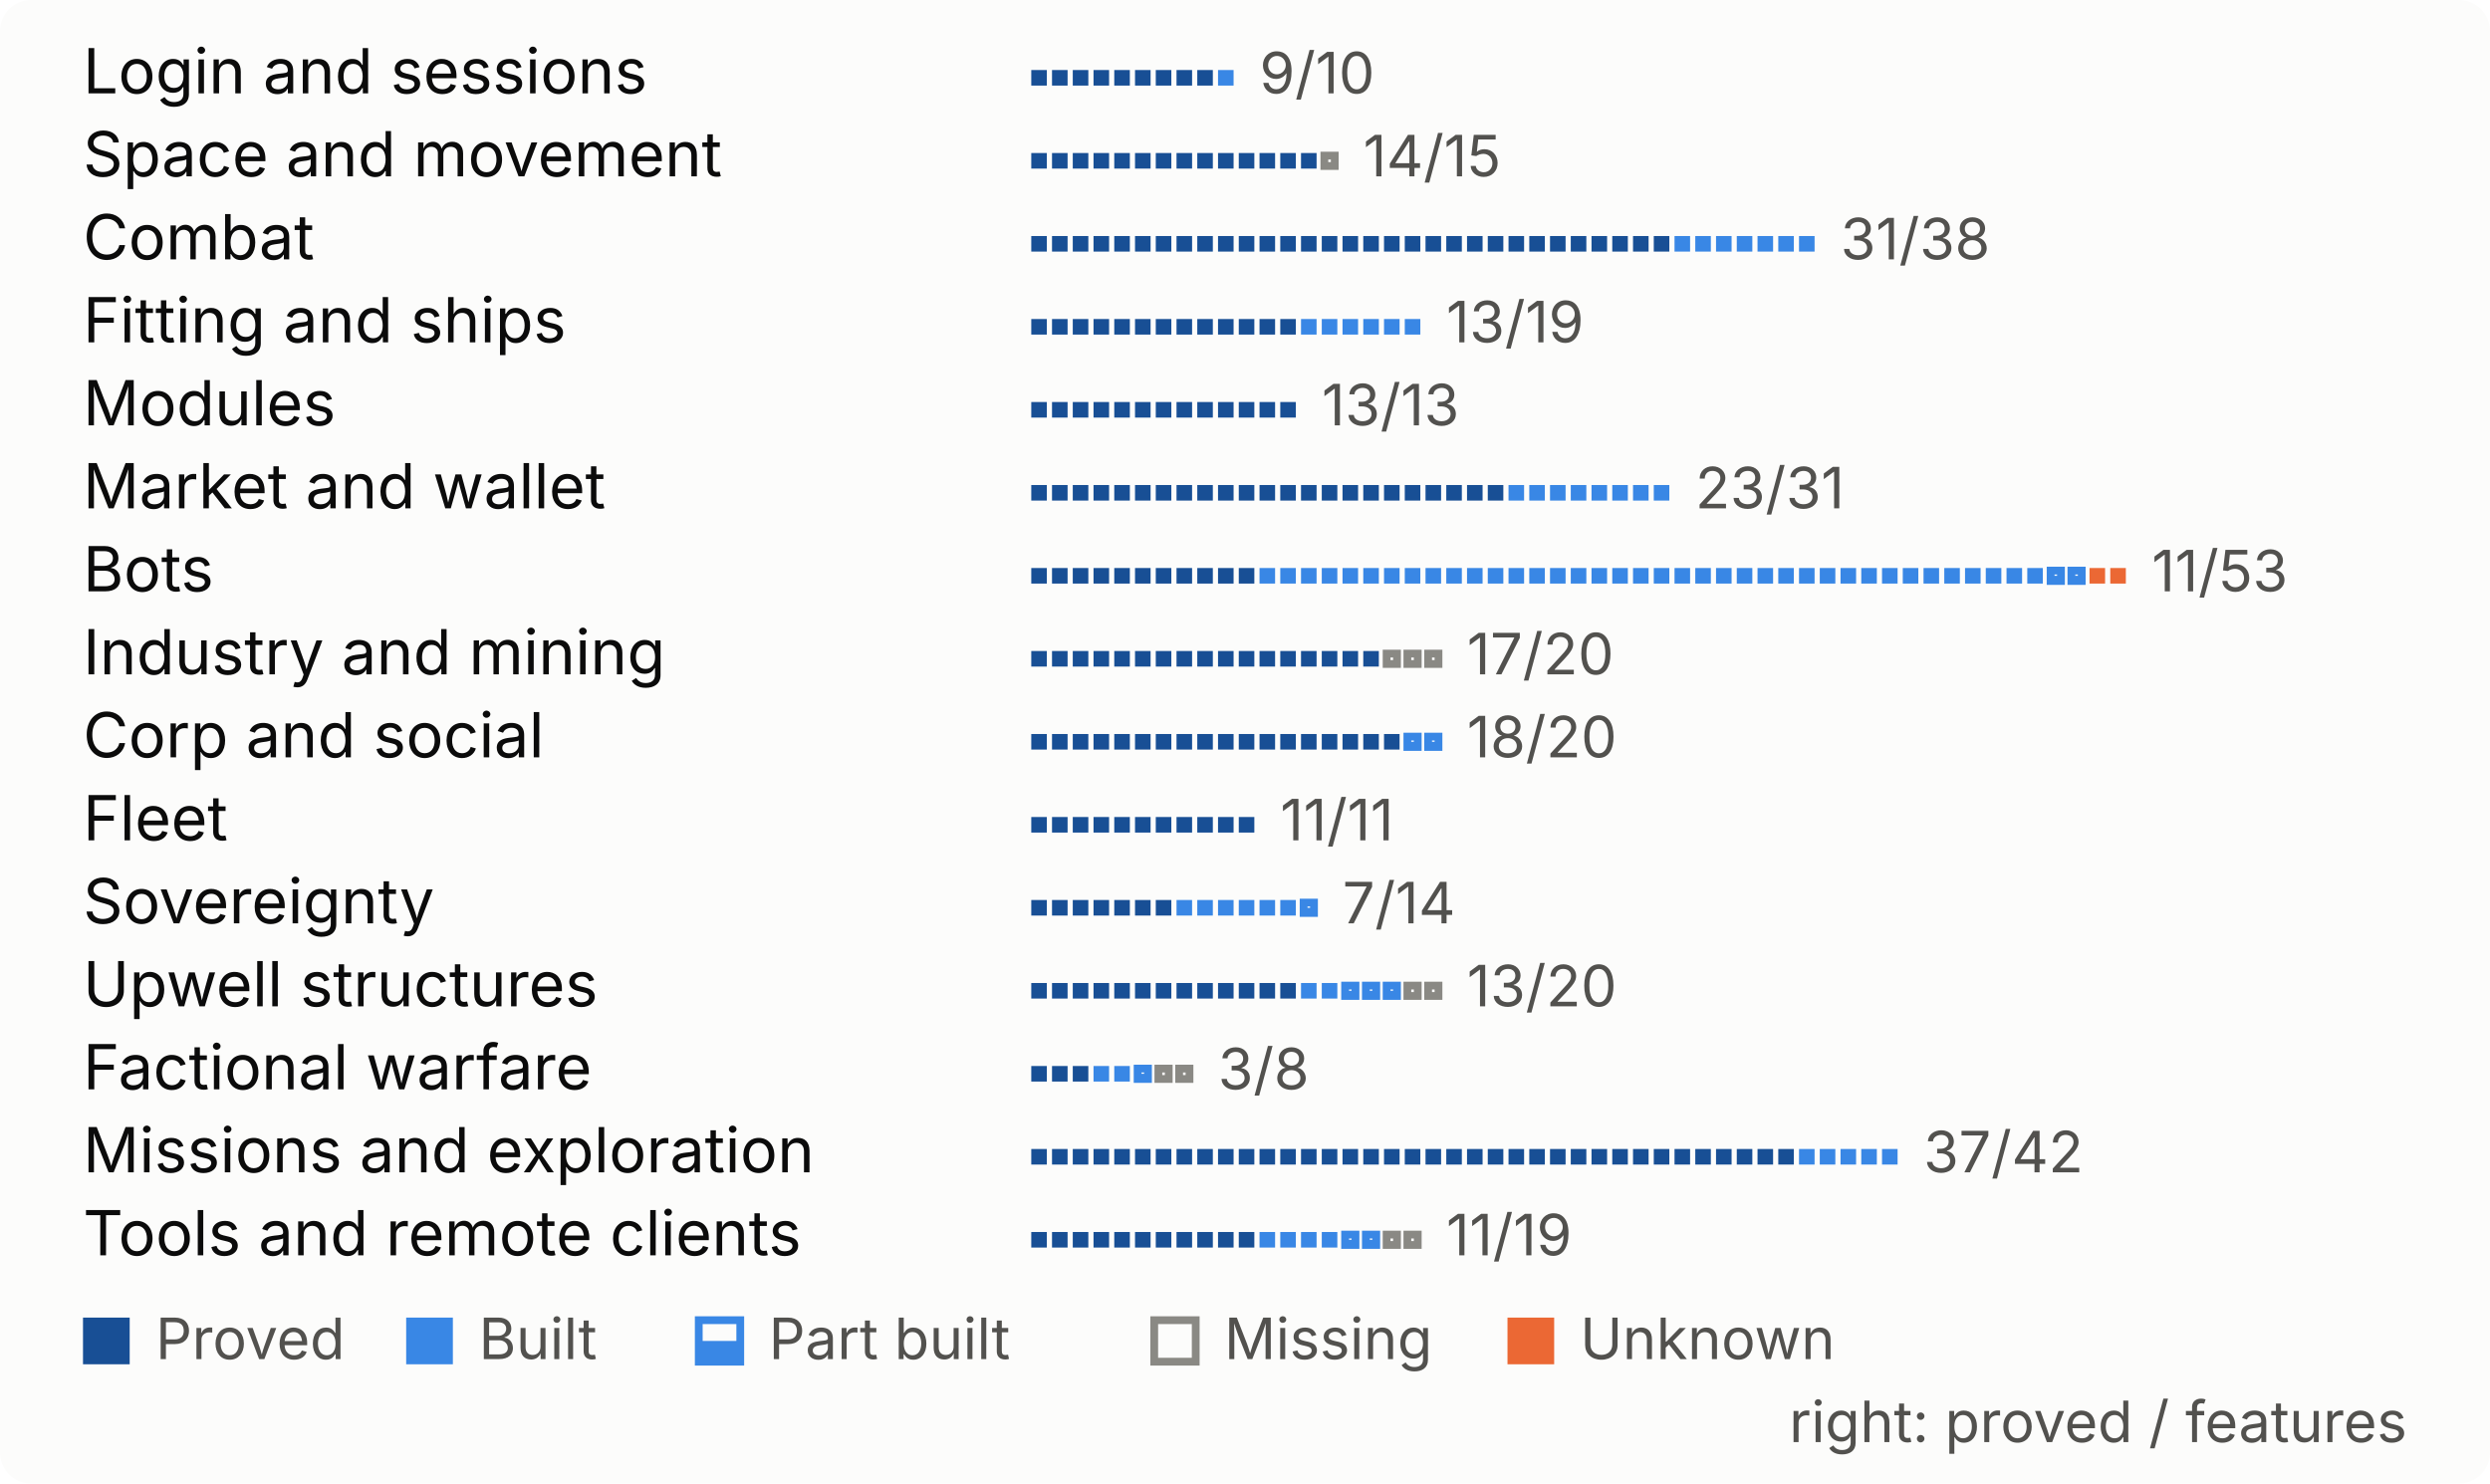
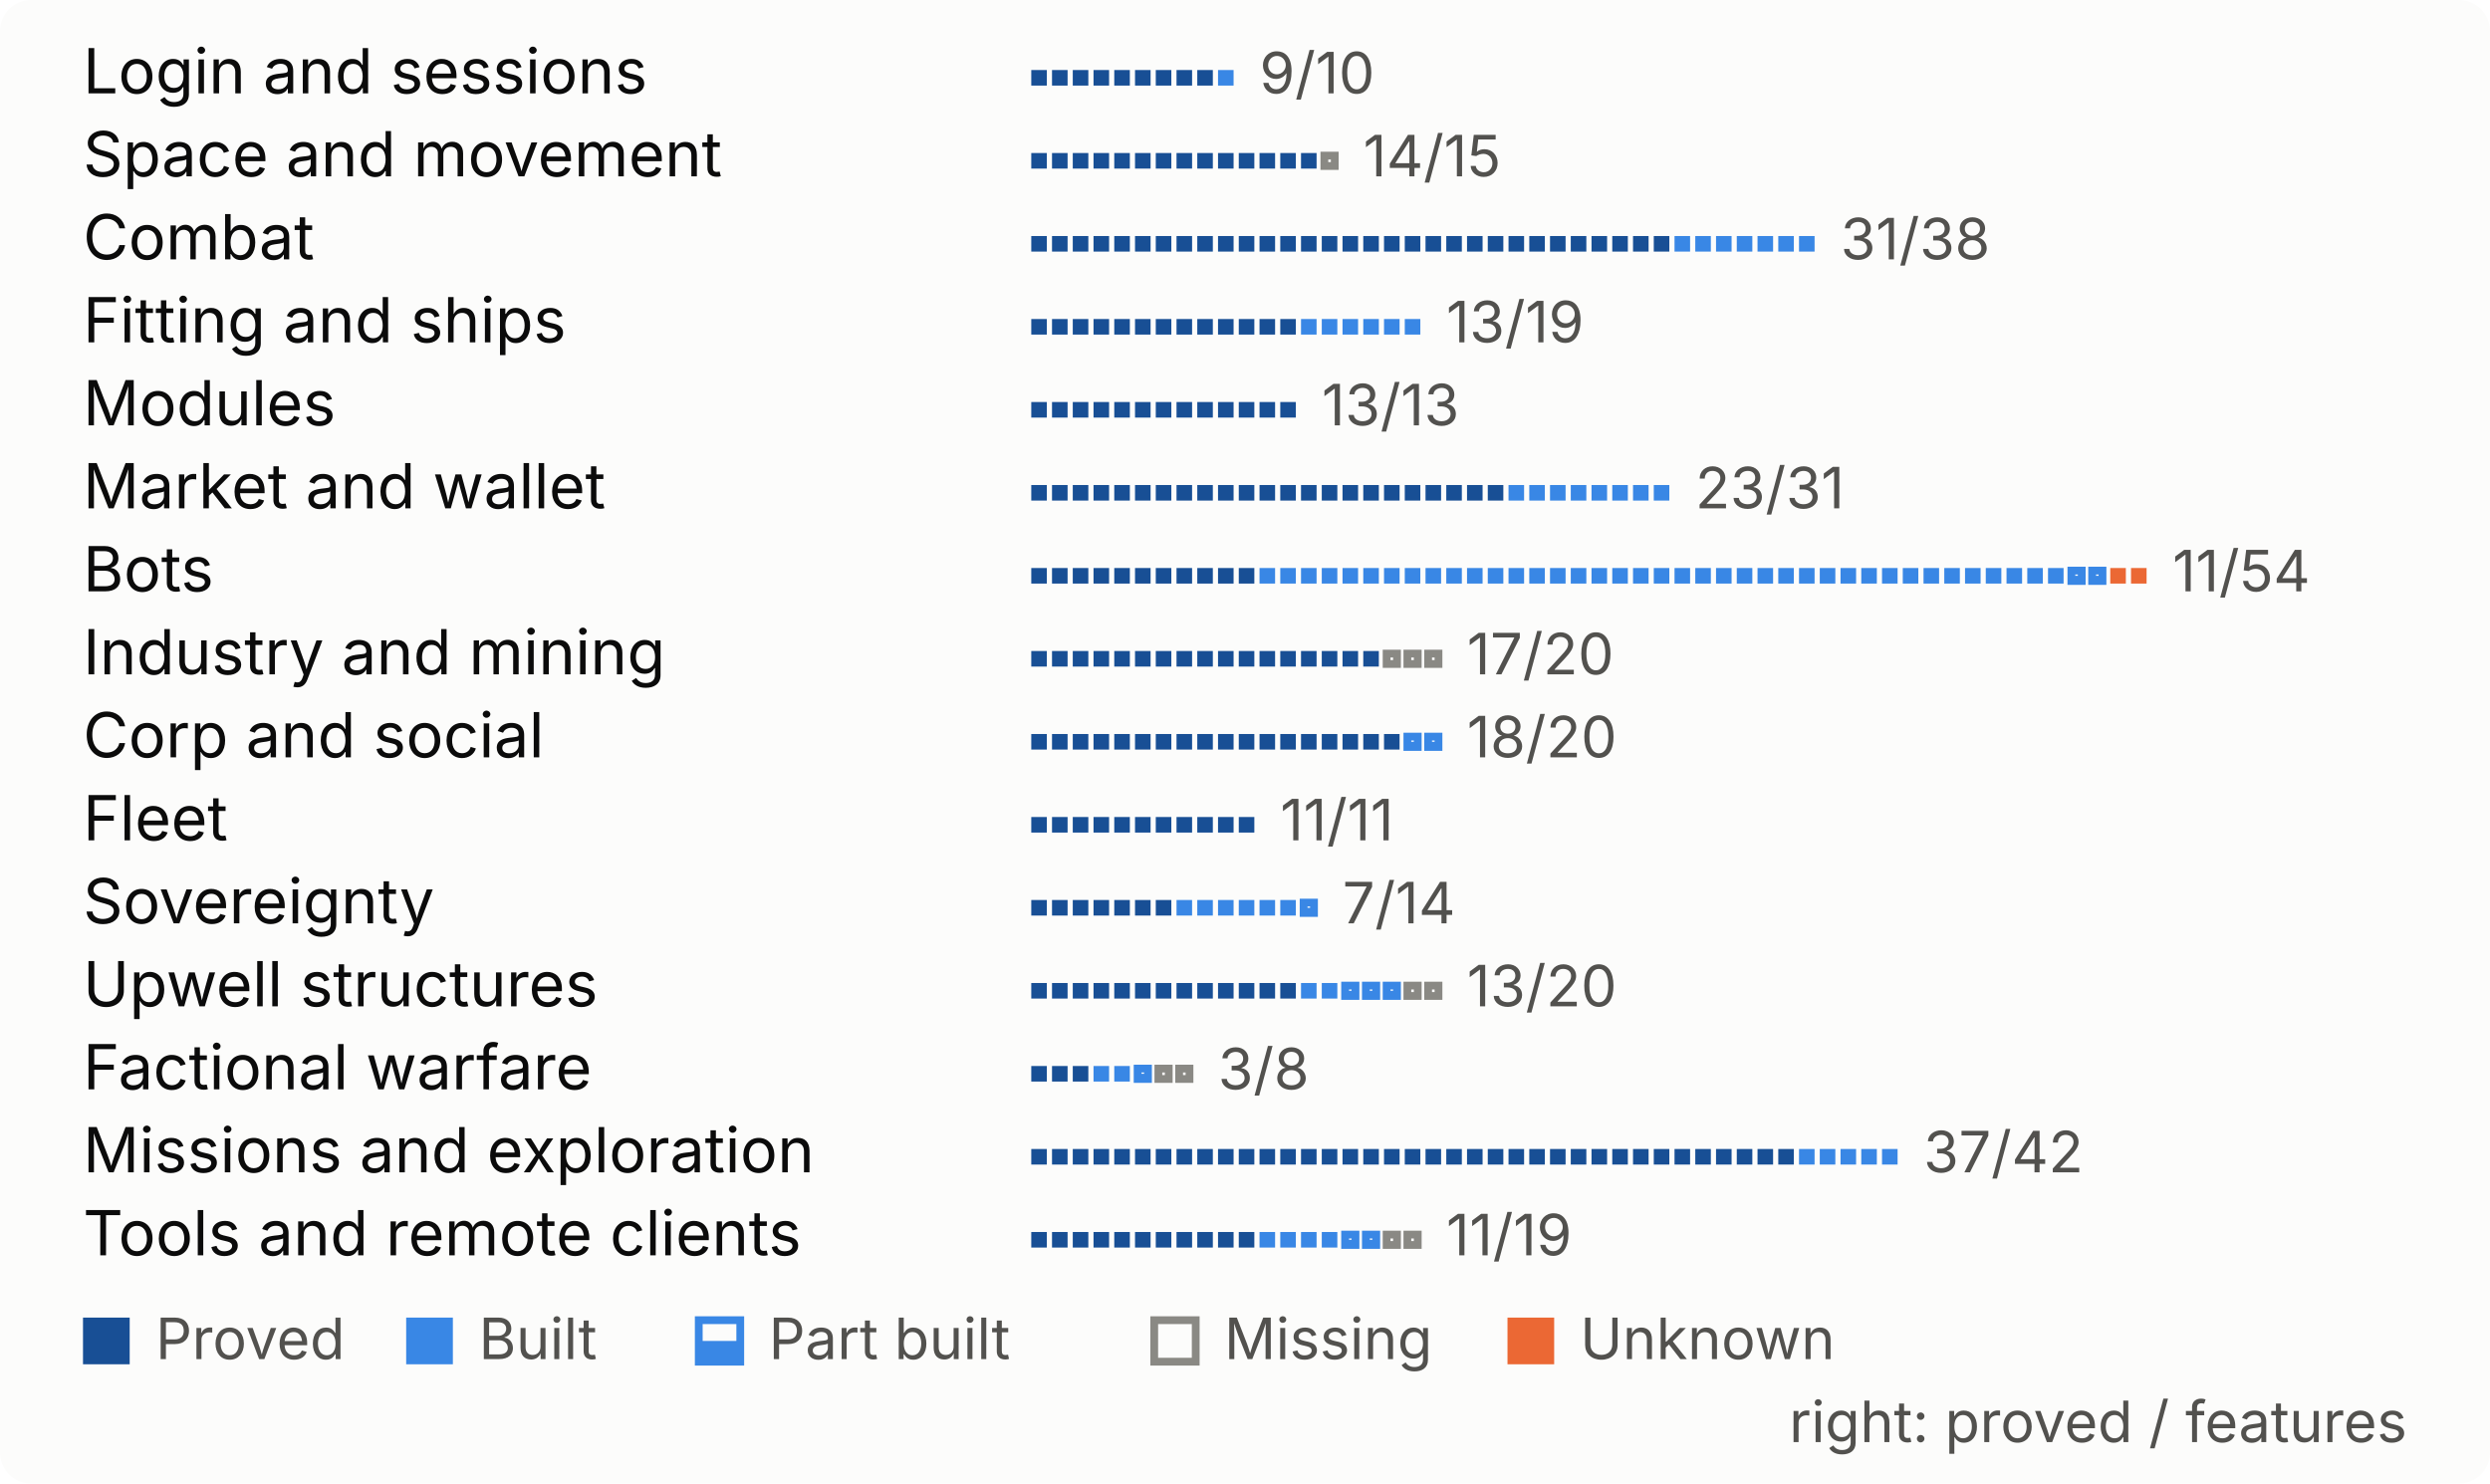
<svg xmlns="http://www.w3.org/2000/svg" width="480" height="286" viewBox="0 0 480 286" role="img" aria-label="Progress by system, one mark per feature">
  <style>
.bg{fill:#fcfcfb}.t{fill:#0b0b0b}.s{fill:#52514e}.rule{fill:#e1e0d9}
.proved{fill:#184f95}.built{fill:#3987e5}.unknown{fill:#eb6834}
.part-o{fill:none;stroke:#3987e5;stroke-width:1.5}.part-f{fill:#3987e5}
.missing{fill:none;stroke:#8a8984;stroke-width:1.5}
.pass{fill:#184f95}.fail{fill:#eb6834}.none{fill:none;stroke:#8a8984;stroke-width:1.5}
@media (prefers-color-scheme:dark){
.bg{fill:#1a1a19}.t{fill:#f0efec}.s{fill:#c3c2b7}.rule{fill:#383835}
.proved{fill:#86b6ef}.built{fill:#3987e5}.unknown{fill:#d95926}
.part-o{stroke:#3987e5}.part-f{fill:#3987e5}
.missing{stroke:#8d8c85}
.pass{fill:#86b6ef}.fail{fill:#d95926}.none{stroke:#8d8c85}
}
text{font-family:system-ui,-apple-system,"Segoe UI",sans-serif;font-size:12px}
.big{font-size:26px;font-weight:600}.b{font-weight:600}.xs{font-size:11px}
</style>
  <rect width="480" height="286" rx="6" class="bg" />
  <text x="16.0" y="18.0" class="t">Login and sessions</text>
  <rect x="198.8" y="13.5" width="3" height="3" class="proved" />
  <rect x="202.8" y="13.5" width="3" height="3" class="proved" />
  <rect x="206.8" y="13.5" width="3" height="3" class="proved" />
  <rect x="210.8" y="13.5" width="3" height="3" class="proved" />
  <rect x="214.8" y="13.5" width="3" height="3" class="proved" />
  <rect x="218.8" y="13.5" width="3" height="3" class="proved" />
  <rect x="222.8" y="13.5" width="3" height="3" class="proved" />
  <rect x="226.8" y="13.5" width="3" height="3" class="proved" />
  <rect x="230.8" y="13.5" width="3" height="3" class="proved" />
  <rect x="234.8" y="13.5" width="3" height="3" class="built" />
  <text x="242.8" y="18.0" class="s xs">9/10</text>
  <text x="16.0" y="34.0" class="t">Space and movement</text>
  <rect x="198.8" y="29.5" width="3" height="3" class="proved" />
  <rect x="202.8" y="29.5" width="3" height="3" class="proved" />
  <rect x="206.8" y="29.5" width="3" height="3" class="proved" />
  <rect x="210.8" y="29.5" width="3" height="3" class="proved" />
  <rect x="214.8" y="29.5" width="3" height="3" class="proved" />
  <rect x="218.8" y="29.5" width="3" height="3" class="proved" />
  <rect x="222.8" y="29.5" width="3" height="3" class="proved" />
  <rect x="226.8" y="29.5" width="3" height="3" class="proved" />
  <rect x="230.8" y="29.5" width="3" height="3" class="proved" />
  <rect x="234.8" y="29.5" width="3" height="3" class="proved" />
  <rect x="238.8" y="29.5" width="3" height="3" class="proved" />
  <rect x="242.8" y="29.5" width="3" height="3" class="proved" />
  <rect x="246.8" y="29.5" width="3" height="3" class="proved" />
  <rect x="250.8" y="29.5" width="3" height="3" class="proved" />
  <rect x="255.3" y="30.0" width="2" height="2" fill="none" class="missing" />
  <text x="262.8" y="34.0" class="s xs">14/15</text>
  <text x="16.0" y="50.0" class="t">Combat</text>
  <rect x="198.8" y="45.5" width="3" height="3" class="proved" />
  <rect x="202.8" y="45.5" width="3" height="3" class="proved" />
  <rect x="206.8" y="45.5" width="3" height="3" class="proved" />
  <rect x="210.8" y="45.5" width="3" height="3" class="proved" />
  <rect x="214.8" y="45.5" width="3" height="3" class="proved" />
  <rect x="218.8" y="45.5" width="3" height="3" class="proved" />
  <rect x="222.8" y="45.5" width="3" height="3" class="proved" />
  <rect x="226.8" y="45.5" width="3" height="3" class="proved" />
  <rect x="230.8" y="45.5" width="3" height="3" class="proved" />
  <rect x="234.8" y="45.5" width="3" height="3" class="proved" />
  <rect x="238.8" y="45.5" width="3" height="3" class="proved" />
  <rect x="242.8" y="45.5" width="3" height="3" class="proved" />
  <rect x="246.8" y="45.5" width="3" height="3" class="proved" />
  <rect x="250.8" y="45.5" width="3" height="3" class="proved" />
  <rect x="254.8" y="45.5" width="3" height="3" class="proved" />
  <rect x="258.8" y="45.5" width="3" height="3" class="proved" />
  <rect x="262.8" y="45.5" width="3" height="3" class="proved" />
  <rect x="266.8" y="45.5" width="3" height="3" class="proved" />
  <rect x="270.8" y="45.5" width="3" height="3" class="proved" />
  <rect x="274.8" y="45.5" width="3" height="3" class="proved" />
  <rect x="278.8" y="45.5" width="3" height="3" class="proved" />
  <rect x="282.8" y="45.5" width="3" height="3" class="proved" />
  <rect x="286.8" y="45.5" width="3" height="3" class="proved" />
  <rect x="290.8" y="45.5" width="3" height="3" class="proved" />
  <rect x="294.8" y="45.5" width="3" height="3" class="proved" />
  <rect x="298.8" y="45.5" width="3" height="3" class="proved" />
  <rect x="302.8" y="45.5" width="3" height="3" class="proved" />
  <rect x="306.8" y="45.5" width="3" height="3" class="proved" />
  <rect x="310.8" y="45.5" width="3" height="3" class="proved" />
  <rect x="314.8" y="45.5" width="3" height="3" class="proved" />
  <rect x="318.8" y="45.5" width="3" height="3" class="proved" />
  <rect x="322.8" y="45.5" width="3" height="3" class="built" />
  <rect x="326.8" y="45.5" width="3" height="3" class="built" />
  <rect x="330.8" y="45.5" width="3" height="3" class="built" />
  <rect x="334.8" y="45.5" width="3" height="3" class="built" />
  <rect x="338.8" y="45.5" width="3" height="3" class="built" />
  <rect x="342.8" y="45.5" width="3" height="3" class="built" />
  <rect x="346.8" y="45.5" width="3" height="3" class="built" />
  <text x="354.8" y="50.0" class="s xs">31/38</text>
  <text x="16.0" y="66.0" class="t">Fitting and ships</text>
  <rect x="198.8" y="61.5" width="3" height="3" class="proved" />
  <rect x="202.8" y="61.5" width="3" height="3" class="proved" />
  <rect x="206.8" y="61.5" width="3" height="3" class="proved" />
  <rect x="210.8" y="61.5" width="3" height="3" class="proved" />
  <rect x="214.8" y="61.5" width="3" height="3" class="proved" />
  <rect x="218.8" y="61.5" width="3" height="3" class="proved" />
  <rect x="222.8" y="61.5" width="3" height="3" class="proved" />
  <rect x="226.8" y="61.5" width="3" height="3" class="proved" />
  <rect x="230.8" y="61.5" width="3" height="3" class="proved" />
  <rect x="234.8" y="61.5" width="3" height="3" class="proved" />
  <rect x="238.8" y="61.5" width="3" height="3" class="proved" />
  <rect x="242.8" y="61.5" width="3" height="3" class="proved" />
  <rect x="246.8" y="61.5" width="3" height="3" class="proved" />
  <rect x="250.8" y="61.5" width="3" height="3" class="built" />
  <rect x="254.8" y="61.5" width="3" height="3" class="built" />
  <rect x="258.8" y="61.5" width="3" height="3" class="built" />
  <rect x="262.8" y="61.5" width="3" height="3" class="built" />
  <rect x="266.8" y="61.5" width="3" height="3" class="built" />
  <rect x="270.8" y="61.5" width="3" height="3" class="built" />
  <text x="278.8" y="66.0" class="s xs">13/19</text>
  <text x="16.0" y="82.0" class="t">Modules</text>
  <rect x="198.8" y="77.5" width="3" height="3" class="proved" />
  <rect x="202.8" y="77.5" width="3" height="3" class="proved" />
  <rect x="206.8" y="77.5" width="3" height="3" class="proved" />
  <rect x="210.8" y="77.5" width="3" height="3" class="proved" />
  <rect x="214.8" y="77.5" width="3" height="3" class="proved" />
  <rect x="218.8" y="77.5" width="3" height="3" class="proved" />
  <rect x="222.8" y="77.5" width="3" height="3" class="proved" />
  <rect x="226.8" y="77.5" width="3" height="3" class="proved" />
  <rect x="230.8" y="77.5" width="3" height="3" class="proved" />
  <rect x="234.8" y="77.5" width="3" height="3" class="proved" />
  <rect x="238.8" y="77.5" width="3" height="3" class="proved" />
  <rect x="242.8" y="77.5" width="3" height="3" class="proved" />
  <rect x="246.8" y="77.5" width="3" height="3" class="proved" />
  <text x="254.8" y="82.0" class="s xs">13/13</text>
  <text x="16.0" y="98.0" class="t">Market and wallet</text>
  <rect x="198.8" y="93.5" width="3" height="3" class="proved" />
  <rect x="202.8" y="93.5" width="3" height="3" class="proved" />
  <rect x="206.8" y="93.5" width="3" height="3" class="proved" />
  <rect x="210.8" y="93.5" width="3" height="3" class="proved" />
  <rect x="214.8" y="93.5" width="3" height="3" class="proved" />
  <rect x="218.8" y="93.5" width="3" height="3" class="proved" />
  <rect x="222.8" y="93.5" width="3" height="3" class="proved" />
  <rect x="226.8" y="93.5" width="3" height="3" class="proved" />
  <rect x="230.8" y="93.5" width="3" height="3" class="proved" />
  <rect x="234.8" y="93.5" width="3" height="3" class="proved" />
  <rect x="238.8" y="93.5" width="3" height="3" class="proved" />
  <rect x="242.8" y="93.5" width="3" height="3" class="proved" />
  <rect x="246.8" y="93.5" width="3" height="3" class="proved" />
  <rect x="250.8" y="93.5" width="3" height="3" class="proved" />
  <rect x="254.8" y="93.5" width="3" height="3" class="proved" />
  <rect x="258.8" y="93.5" width="3" height="3" class="proved" />
  <rect x="262.8" y="93.5" width="3" height="3" class="proved" />
  <rect x="266.8" y="93.5" width="3" height="3" class="proved" />
  <rect x="270.8" y="93.5" width="3" height="3" class="proved" />
  <rect x="274.8" y="93.5" width="3" height="3" class="proved" />
  <rect x="278.8" y="93.5" width="3" height="3" class="proved" />
  <rect x="282.8" y="93.5" width="3" height="3" class="proved" />
  <rect x="286.8" y="93.5" width="3" height="3" class="proved" />
  <rect x="290.8" y="93.5" width="3" height="3" class="built" />
  <rect x="294.8" y="93.5" width="3" height="3" class="built" />
  <rect x="298.8" y="93.5" width="3" height="3" class="built" />
  <rect x="302.8" y="93.5" width="3" height="3" class="built" />
  <rect x="306.8" y="93.5" width="3" height="3" class="built" />
  <rect x="310.8" y="93.5" width="3" height="3" class="built" />
  <rect x="314.8" y="93.5" width="3" height="3" class="built" />
  <rect x="318.8" y="93.5" width="3" height="3" class="built" />
  <text x="326.8" y="98.0" class="s xs">23/31</text>
  <text x="16.0" y="114.0" class="t">Bots</text>
  <rect x="198.8" y="109.5" width="3" height="3" class="proved" />
  <rect x="202.8" y="109.5" width="3" height="3" class="proved" />
  <rect x="206.8" y="109.5" width="3" height="3" class="proved" />
  <rect x="210.8" y="109.5" width="3" height="3" class="proved" />
  <rect x="214.8" y="109.5" width="3" height="3" class="proved" />
  <rect x="218.8" y="109.5" width="3" height="3" class="proved" />
  <rect x="222.8" y="109.5" width="3" height="3" class="proved" />
  <rect x="226.8" y="109.5" width="3" height="3" class="proved" />
  <rect x="230.8" y="109.5" width="3" height="3" class="proved" />
  <rect x="234.8" y="109.5" width="3" height="3" class="proved" />
  <rect x="238.8" y="109.5" width="3" height="3" class="proved" />
  <rect x="242.8" y="109.5" width="3" height="3" class="built" />
  <rect x="246.8" y="109.5" width="3" height="3" class="built" />
  <rect x="250.8" y="109.5" width="3" height="3" class="built" />
  <rect x="254.8" y="109.5" width="3" height="3" class="built" />
  <rect x="258.8" y="109.5" width="3" height="3" class="built" />
  <rect x="262.8" y="109.5" width="3" height="3" class="built" />
  <rect x="266.8" y="109.5" width="3" height="3" class="built" />
  <rect x="270.8" y="109.5" width="3" height="3" class="built" />
  <rect x="274.8" y="109.5" width="3" height="3" class="built" />
  <rect x="278.8" y="109.5" width="3" height="3" class="built" />
  <rect x="282.8" y="109.5" width="3" height="3" class="built" />
  <rect x="286.8" y="109.5" width="3" height="3" class="built" />
  <rect x="290.8" y="109.5" width="3" height="3" class="built" />
  <rect x="294.8" y="109.5" width="3" height="3" class="built" />
  <rect x="298.8" y="109.5" width="3" height="3" class="built" />
  <rect x="302.8" y="109.5" width="3" height="3" class="built" />
  <rect x="306.8" y="109.5" width="3" height="3" class="built" />
  <rect x="310.8" y="109.5" width="3" height="3" class="built" />
  <rect x="314.8" y="109.5" width="3" height="3" class="built" />
  <rect x="318.8" y="109.5" width="3" height="3" class="built" />
  <rect x="322.8" y="109.5" width="3" height="3" class="built" />
  <rect x="326.8" y="109.5" width="3" height="3" class="built" />
  <rect x="330.8" y="109.5" width="3" height="3" class="built" />
  <rect x="334.8" y="109.5" width="3" height="3" class="built" />
  <rect x="338.8" y="109.5" width="3" height="3" class="built" />
  <rect x="342.8" y="109.5" width="3" height="3" class="built" />
  <rect x="346.8" y="109.5" width="3" height="3" class="built" />
  <rect x="350.8" y="109.5" width="3" height="3" class="built" />
  <rect x="354.8" y="109.5" width="3" height="3" class="built" />
  <rect x="358.8" y="109.5" width="3" height="3" class="built" />
  <rect x="362.8" y="109.5" width="3" height="3" class="built" />
  <rect x="366.8" y="109.5" width="3" height="3" class="built" />
  <rect x="370.8" y="109.5" width="3" height="3" class="built" />
  <rect x="374.8" y="109.5" width="3" height="3" class="built" />
  <rect x="378.8" y="109.5" width="3" height="3" class="built" />
  <rect x="382.8" y="109.5" width="3" height="3" class="built" />
  <rect x="386.8" y="109.5" width="3" height="3" class="built" />
  <rect x="390.8" y="109.5" width="3" height="3" class="built" />
-   <rect x="395.3" y="110.0" width="2" height="2" fill="none" class="part-o" />
-   <rect x="394.8" y="111.0" width="3" height="1.5" class="part-f" />
+   <rect x="394.8" y="109.5" width="3" height="3" class="built" />
  <rect x="399.3" y="110.0" width="2" height="2" fill="none" class="part-o" />
  <rect x="398.8" y="111.0" width="3" height="1.5" class="part-f" />
-   <rect x="402.8" y="109.5" width="3" height="3" class="unknown" />
+   <rect x="403.3" y="110.0" width="2" height="2" fill="none" class="part-o" />
+   <rect x="402.8" y="111.0" width="3" height="1.5" class="part-f" />
  <rect x="406.8" y="109.5" width="3" height="3" class="unknown" />
-   <text x="414.8" y="114.0" class="s xs">11/53</text>
+   <rect x="410.8" y="109.5" width="3" height="3" class="unknown" />
+   <text x="418.8" y="114.0" class="s xs">11/54</text>
  <text x="16.0" y="130.0" class="t">Industry and mining</text>
  <rect x="198.8" y="125.5" width="3" height="3" class="proved" />
  <rect x="202.8" y="125.5" width="3" height="3" class="proved" />
  <rect x="206.8" y="125.5" width="3" height="3" class="proved" />
  <rect x="210.8" y="125.5" width="3" height="3" class="proved" />
  <rect x="214.8" y="125.5" width="3" height="3" class="proved" />
  <rect x="218.8" y="125.5" width="3" height="3" class="proved" />
  <rect x="222.8" y="125.5" width="3" height="3" class="proved" />
  <rect x="226.8" y="125.5" width="3" height="3" class="proved" />
  <rect x="230.8" y="125.5" width="3" height="3" class="proved" />
  <rect x="234.8" y="125.5" width="3" height="3" class="proved" />
  <rect x="238.8" y="125.5" width="3" height="3" class="proved" />
  <rect x="242.8" y="125.5" width="3" height="3" class="proved" />
  <rect x="246.8" y="125.5" width="3" height="3" class="proved" />
  <rect x="250.8" y="125.5" width="3" height="3" class="proved" />
  <rect x="254.8" y="125.5" width="3" height="3" class="proved" />
  <rect x="258.8" y="125.5" width="3" height="3" class="proved" />
  <rect x="262.8" y="125.5" width="3" height="3" class="proved" />
  <rect x="267.3" y="126.0" width="2" height="2" fill="none" class="missing" />
  <rect x="271.3" y="126.0" width="2" height="2" fill="none" class="missing" />
  <rect x="275.3" y="126.0" width="2" height="2" fill="none" class="missing" />
  <text x="282.8" y="130.0" class="s xs">17/20</text>
  <text x="16.0" y="146.0" class="t">Corp and social</text>
  <rect x="198.8" y="141.5" width="3" height="3" class="proved" />
  <rect x="202.8" y="141.5" width="3" height="3" class="proved" />
  <rect x="206.8" y="141.5" width="3" height="3" class="proved" />
  <rect x="210.8" y="141.5" width="3" height="3" class="proved" />
  <rect x="214.8" y="141.5" width="3" height="3" class="proved" />
  <rect x="218.8" y="141.5" width="3" height="3" class="proved" />
  <rect x="222.8" y="141.5" width="3" height="3" class="proved" />
  <rect x="226.8" y="141.5" width="3" height="3" class="proved" />
  <rect x="230.8" y="141.5" width="3" height="3" class="proved" />
  <rect x="234.8" y="141.5" width="3" height="3" class="proved" />
  <rect x="238.8" y="141.5" width="3" height="3" class="proved" />
  <rect x="242.8" y="141.5" width="3" height="3" class="proved" />
  <rect x="246.8" y="141.5" width="3" height="3" class="proved" />
  <rect x="250.8" y="141.5" width="3" height="3" class="proved" />
  <rect x="254.8" y="141.5" width="3" height="3" class="proved" />
  <rect x="258.8" y="141.5" width="3" height="3" class="proved" />
  <rect x="262.8" y="141.5" width="3" height="3" class="proved" />
  <rect x="266.8" y="141.5" width="3" height="3" class="proved" />
  <rect x="271.3" y="142.0" width="2" height="2" fill="none" class="part-o" />
  <rect x="270.8" y="143.0" width="3" height="1.5" class="part-f" />
  <rect x="275.3" y="142.0" width="2" height="2" fill="none" class="part-o" />
  <rect x="274.8" y="143.0" width="3" height="1.5" class="part-f" />
  <text x="282.8" y="146.0" class="s xs">18/20</text>
  <text x="16.0" y="162.0" class="t">Fleet</text>
  <rect x="198.8" y="157.5" width="3" height="3" class="proved" />
  <rect x="202.8" y="157.5" width="3" height="3" class="proved" />
  <rect x="206.8" y="157.5" width="3" height="3" class="proved" />
  <rect x="210.8" y="157.5" width="3" height="3" class="proved" />
  <rect x="214.8" y="157.5" width="3" height="3" class="proved" />
  <rect x="218.8" y="157.5" width="3" height="3" class="proved" />
  <rect x="222.8" y="157.5" width="3" height="3" class="proved" />
  <rect x="226.8" y="157.5" width="3" height="3" class="proved" />
  <rect x="230.8" y="157.5" width="3" height="3" class="proved" />
  <rect x="234.8" y="157.5" width="3" height="3" class="proved" />
  <rect x="238.8" y="157.5" width="3" height="3" class="proved" />
  <text x="246.8" y="162.0" class="s xs">11/11</text>
  <text x="16.0" y="178.0" class="t">Sovereignty</text>
  <rect x="198.8" y="173.5" width="3" height="3" class="proved" />
  <rect x="202.8" y="173.5" width="3" height="3" class="proved" />
  <rect x="206.8" y="173.5" width="3" height="3" class="proved" />
  <rect x="210.8" y="173.5" width="3" height="3" class="proved" />
  <rect x="214.8" y="173.5" width="3" height="3" class="proved" />
  <rect x="218.8" y="173.5" width="3" height="3" class="proved" />
  <rect x="222.8" y="173.5" width="3" height="3" class="proved" />
  <rect x="226.8" y="173.5" width="3" height="3" class="built" />
  <rect x="230.8" y="173.5" width="3" height="3" class="built" />
  <rect x="234.8" y="173.5" width="3" height="3" class="built" />
  <rect x="238.8" y="173.5" width="3" height="3" class="built" />
  <rect x="242.8" y="173.5" width="3" height="3" class="built" />
  <rect x="246.8" y="173.5" width="3" height="3" class="built" />
  <rect x="251.3" y="174.0" width="2" height="2" fill="none" class="part-o" />
  <rect x="250.8" y="175.0" width="3" height="1.5" class="part-f" />
  <text x="258.8" y="178.0" class="s xs">7/14</text>
  <text x="16.0" y="194.0" class="t">Upwell structures</text>
  <rect x="198.8" y="189.5" width="3" height="3" class="proved" />
  <rect x="202.8" y="189.5" width="3" height="3" class="proved" />
  <rect x="206.8" y="189.5" width="3" height="3" class="proved" />
  <rect x="210.8" y="189.5" width="3" height="3" class="proved" />
  <rect x="214.8" y="189.5" width="3" height="3" class="proved" />
  <rect x="218.8" y="189.5" width="3" height="3" class="proved" />
  <rect x="222.8" y="189.5" width="3" height="3" class="proved" />
  <rect x="226.8" y="189.5" width="3" height="3" class="proved" />
  <rect x="230.8" y="189.5" width="3" height="3" class="proved" />
  <rect x="234.8" y="189.5" width="3" height="3" class="proved" />
  <rect x="238.8" y="189.5" width="3" height="3" class="proved" />
  <rect x="242.8" y="189.5" width="3" height="3" class="proved" />
  <rect x="246.8" y="189.5" width="3" height="3" class="proved" />
  <rect x="250.8" y="189.5" width="3" height="3" class="built" />
  <rect x="254.8" y="189.5" width="3" height="3" class="built" />
  <rect x="259.3" y="190.0" width="2" height="2" fill="none" class="part-o" />
  <rect x="258.8" y="191.0" width="3" height="1.5" class="part-f" />
  <rect x="263.3" y="190.0" width="2" height="2" fill="none" class="part-o" />
  <rect x="262.8" y="191.0" width="3" height="1.5" class="part-f" />
  <rect x="267.3" y="190.0" width="2" height="2" fill="none" class="part-o" />
  <rect x="266.8" y="191.0" width="3" height="1.5" class="part-f" />
  <rect x="271.3" y="190.0" width="2" height="2" fill="none" class="missing" />
  <rect x="275.3" y="190.0" width="2" height="2" fill="none" class="missing" />
  <text x="282.8" y="194.0" class="s xs">13/20</text>
  <text x="16.0" y="210.0" class="t">Factional warfare</text>
  <rect x="198.8" y="205.5" width="3" height="3" class="proved" />
  <rect x="202.8" y="205.5" width="3" height="3" class="proved" />
  <rect x="206.8" y="205.5" width="3" height="3" class="proved" />
  <rect x="210.8" y="205.5" width="3" height="3" class="built" />
  <rect x="214.8" y="205.5" width="3" height="3" class="built" />
  <rect x="219.3" y="206.0" width="2" height="2" fill="none" class="part-o" />
  <rect x="218.8" y="207.0" width="3" height="1.5" class="part-f" />
  <rect x="223.3" y="206.0" width="2" height="2" fill="none" class="missing" />
  <rect x="227.3" y="206.0" width="2" height="2" fill="none" class="missing" />
  <text x="234.8" y="210.0" class="s xs">3/8</text>
  <text x="16.0" y="226.0" class="t">Missions and exploration</text>
  <rect x="198.8" y="221.5" width="3" height="3" class="proved" />
  <rect x="202.8" y="221.5" width="3" height="3" class="proved" />
  <rect x="206.8" y="221.5" width="3" height="3" class="proved" />
  <rect x="210.8" y="221.5" width="3" height="3" class="proved" />
  <rect x="214.8" y="221.5" width="3" height="3" class="proved" />
  <rect x="218.8" y="221.5" width="3" height="3" class="proved" />
  <rect x="222.8" y="221.5" width="3" height="3" class="proved" />
  <rect x="226.8" y="221.5" width="3" height="3" class="proved" />
  <rect x="230.8" y="221.5" width="3" height="3" class="proved" />
  <rect x="234.8" y="221.5" width="3" height="3" class="proved" />
  <rect x="238.8" y="221.5" width="3" height="3" class="proved" />
  <rect x="242.8" y="221.5" width="3" height="3" class="proved" />
  <rect x="246.8" y="221.5" width="3" height="3" class="proved" />
  <rect x="250.8" y="221.5" width="3" height="3" class="proved" />
  <rect x="254.8" y="221.5" width="3" height="3" class="proved" />
  <rect x="258.8" y="221.5" width="3" height="3" class="proved" />
  <rect x="262.8" y="221.5" width="3" height="3" class="proved" />
  <rect x="266.8" y="221.5" width="3" height="3" class="proved" />
  <rect x="270.8" y="221.5" width="3" height="3" class="proved" />
  <rect x="274.8" y="221.5" width="3" height="3" class="proved" />
  <rect x="278.8" y="221.5" width="3" height="3" class="proved" />
  <rect x="282.8" y="221.5" width="3" height="3" class="proved" />
  <rect x="286.8" y="221.5" width="3" height="3" class="proved" />
  <rect x="290.8" y="221.5" width="3" height="3" class="proved" />
  <rect x="294.8" y="221.5" width="3" height="3" class="proved" />
  <rect x="298.8" y="221.5" width="3" height="3" class="proved" />
  <rect x="302.8" y="221.5" width="3" height="3" class="proved" />
  <rect x="306.8" y="221.5" width="3" height="3" class="proved" />
  <rect x="310.8" y="221.5" width="3" height="3" class="proved" />
  <rect x="314.8" y="221.5" width="3" height="3" class="proved" />
  <rect x="318.8" y="221.5" width="3" height="3" class="proved" />
  <rect x="322.8" y="221.5" width="3" height="3" class="proved" />
  <rect x="326.8" y="221.5" width="3" height="3" class="proved" />
  <rect x="330.8" y="221.5" width="3" height="3" class="proved" />
  <rect x="334.8" y="221.5" width="3" height="3" class="proved" />
  <rect x="338.8" y="221.5" width="3" height="3" class="proved" />
  <rect x="342.8" y="221.5" width="3" height="3" class="proved" />
  <rect x="346.8" y="221.5" width="3" height="3" class="built" />
  <rect x="350.8" y="221.5" width="3" height="3" class="built" />
  <rect x="354.8" y="221.5" width="3" height="3" class="built" />
  <rect x="358.8" y="221.5" width="3" height="3" class="built" />
  <rect x="362.8" y="221.5" width="3" height="3" class="built" />
  <text x="370.8" y="226.0" class="s xs">37/42</text>
  <text x="16.0" y="242.0" class="t">Tools and remote clients</text>
  <rect x="198.8" y="237.5" width="3" height="3" class="proved" />
  <rect x="202.8" y="237.5" width="3" height="3" class="proved" />
  <rect x="206.8" y="237.5" width="3" height="3" class="proved" />
  <rect x="210.8" y="237.5" width="3" height="3" class="proved" />
  <rect x="214.8" y="237.5" width="3" height="3" class="proved" />
  <rect x="218.8" y="237.5" width="3" height="3" class="proved" />
  <rect x="222.8" y="237.5" width="3" height="3" class="proved" />
  <rect x="226.8" y="237.5" width="3" height="3" class="proved" />
  <rect x="230.8" y="237.5" width="3" height="3" class="proved" />
  <rect x="234.8" y="237.5" width="3" height="3" class="proved" />
  <rect x="238.8" y="237.5" width="3" height="3" class="proved" />
  <rect x="242.8" y="237.5" width="3" height="3" class="built" />
  <rect x="246.8" y="237.5" width="3" height="3" class="built" />
  <rect x="250.8" y="237.5" width="3" height="3" class="built" />
  <rect x="254.8" y="237.5" width="3" height="3" class="built" />
  <rect x="259.3" y="238.0" width="2" height="2" fill="none" class="part-o" />
  <rect x="258.8" y="239.0" width="3" height="1.5" class="part-f" />
  <rect x="263.3" y="238.0" width="2" height="2" fill="none" class="part-o" />
  <rect x="262.8" y="239.0" width="3" height="1.5" class="part-f" />
  <rect x="267.3" y="238.0" width="2" height="2" fill="none" class="missing" />
  <rect x="271.3" y="238.0" width="2" height="2" fill="none" class="missing" />
  <text x="278.8" y="242.0" class="s xs">11/19</text>
  <rect x="16.0" y="254.0" width="9" height="9" class="proved" />
  <text x="30.0" y="262.0" class="s xs">Proved</text>
  <rect x="78.3" y="254.0" width="9" height="9" class="built" />
  <text x="92.3" y="262.0" class="s xs">Built</text>
  <rect x="134.7" y="254.5" width="8" height="8" fill="none" class="part-o" />
  <rect x="134.2" y="258.5" width="9" height="4.5" class="part-f" />
  <text x="148.2" y="262.0" class="s xs">Part built</text>
  <rect x="222.5" y="254.5" width="8" height="8" fill="none" class="missing" />
  <text x="236.0" y="262.0" class="s xs">Missing</text>
  <rect x="290.6" y="254.0" width="9" height="9" class="unknown" />
  <text x="304.6" y="262.0" class="s xs">Unknown</text>
  <text x="464.0" y="278.0" class="s xs" text-anchor="end">right: proved / features</text>
</svg>
